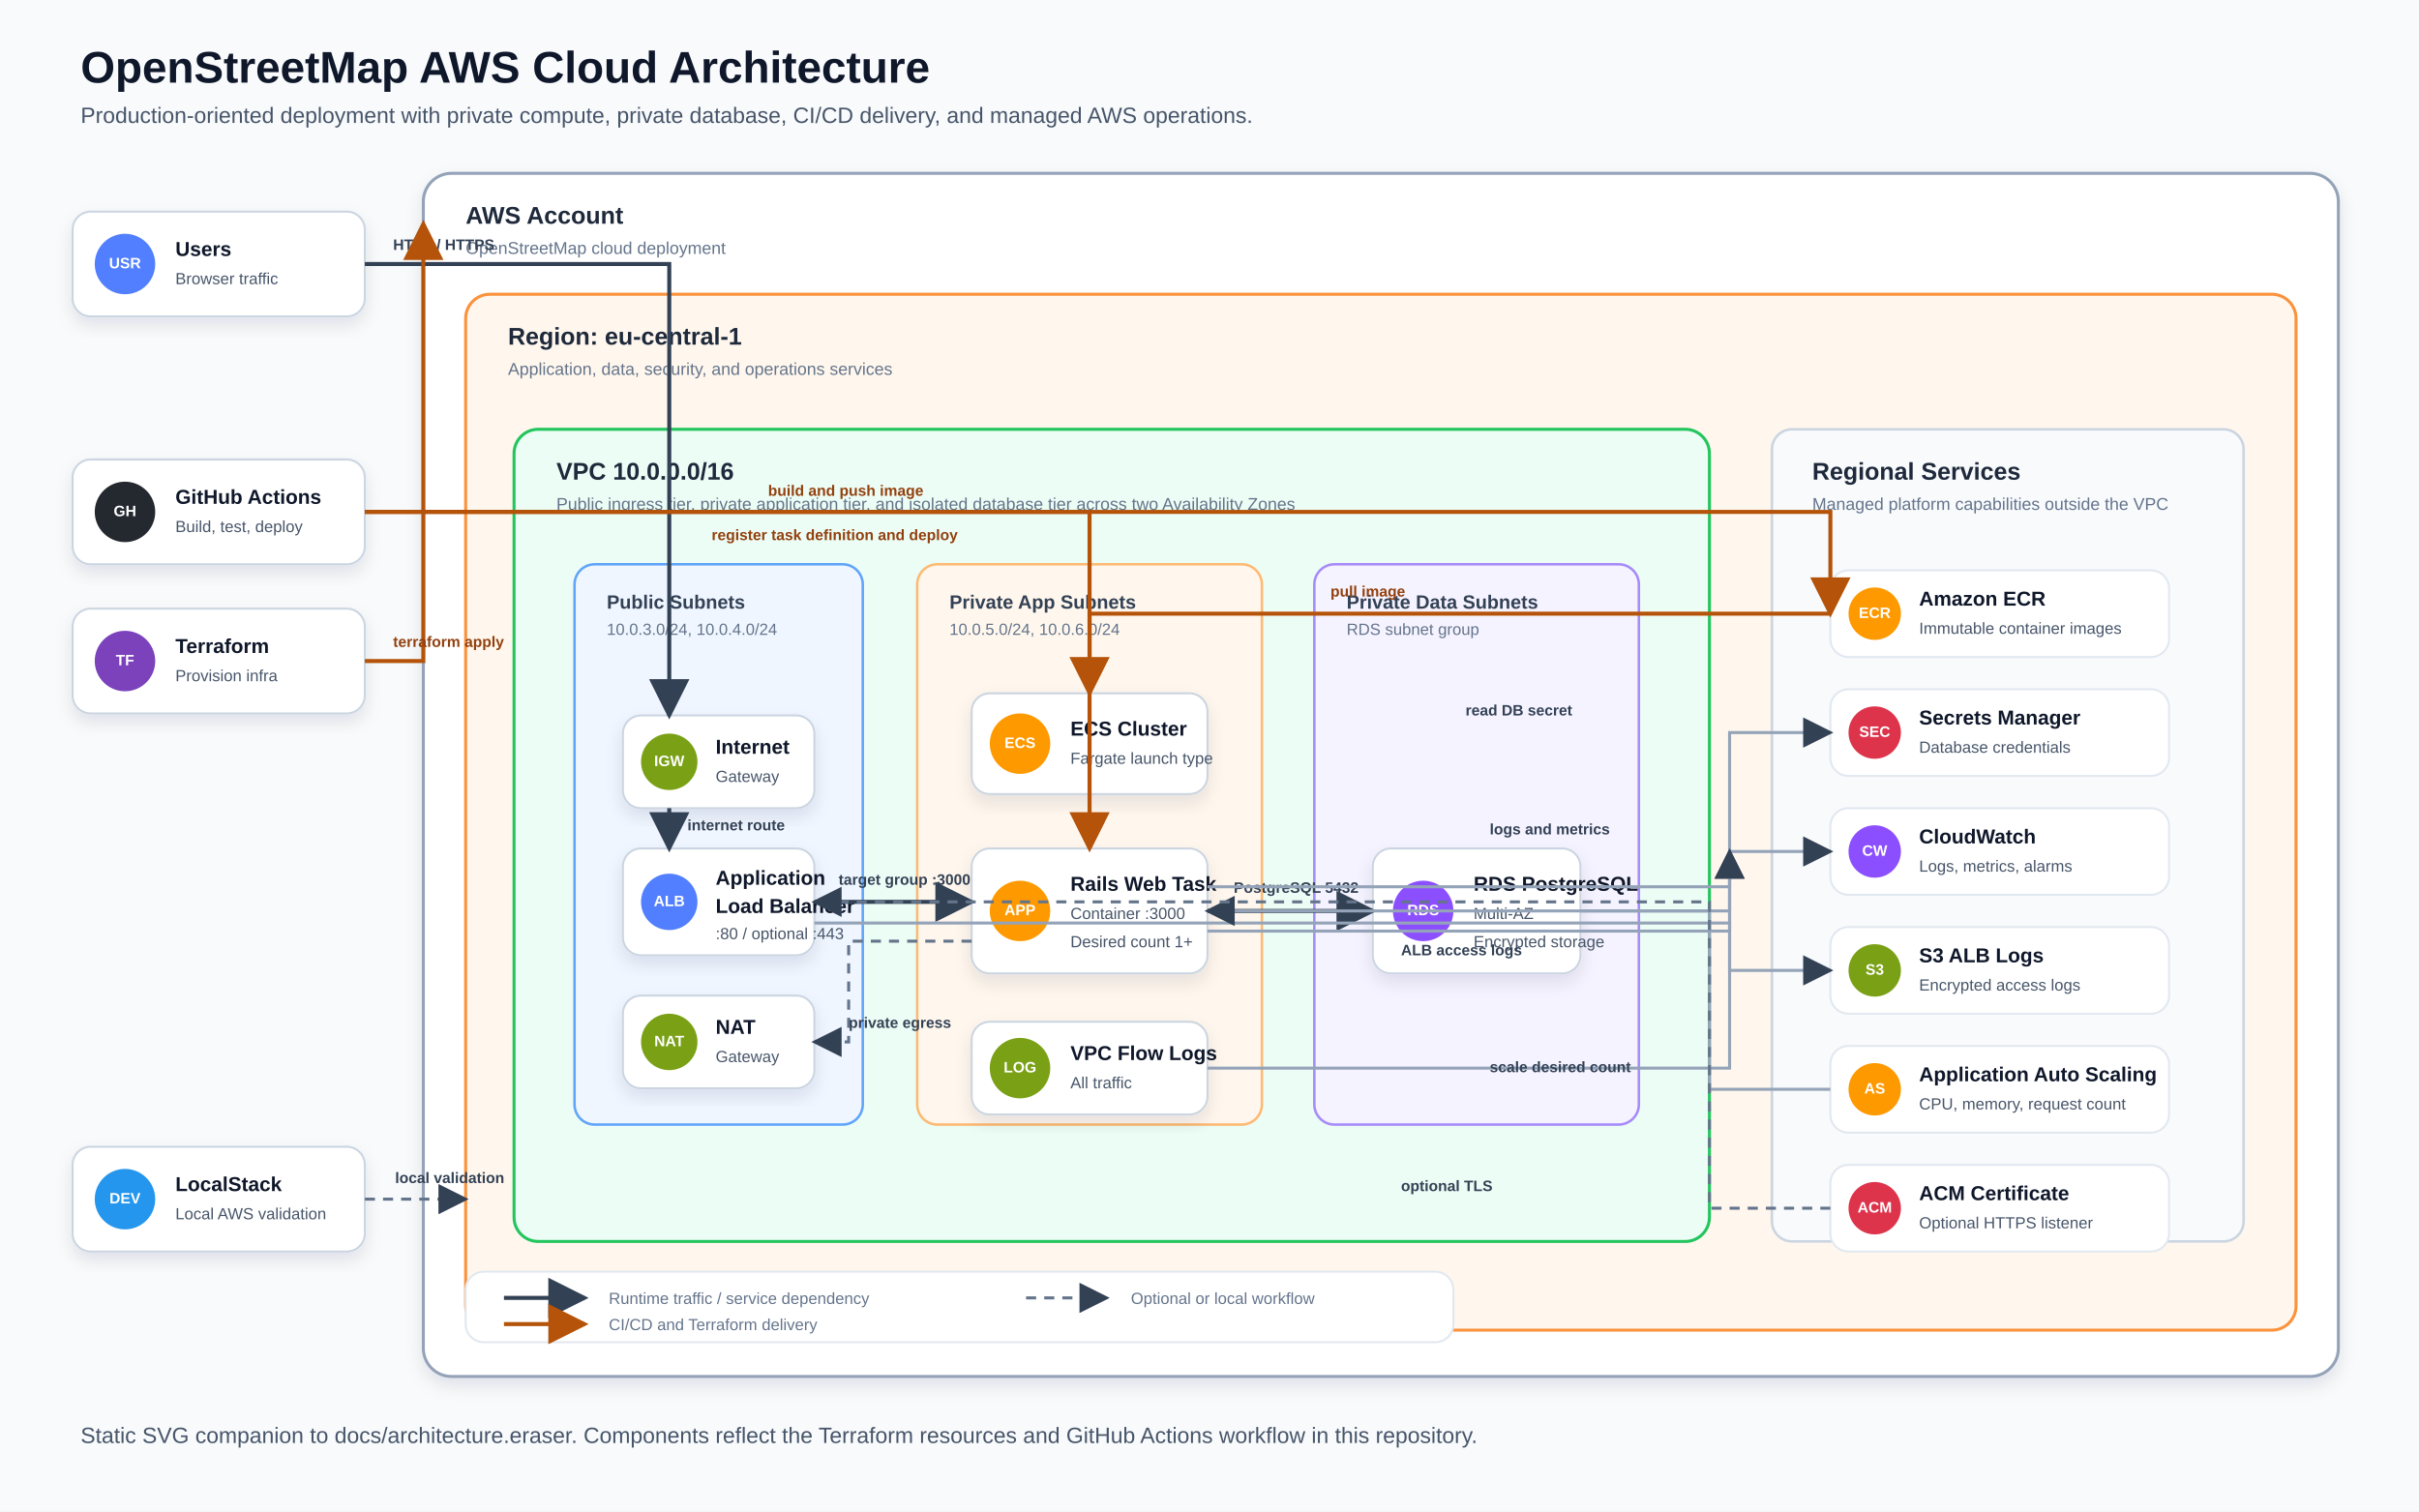
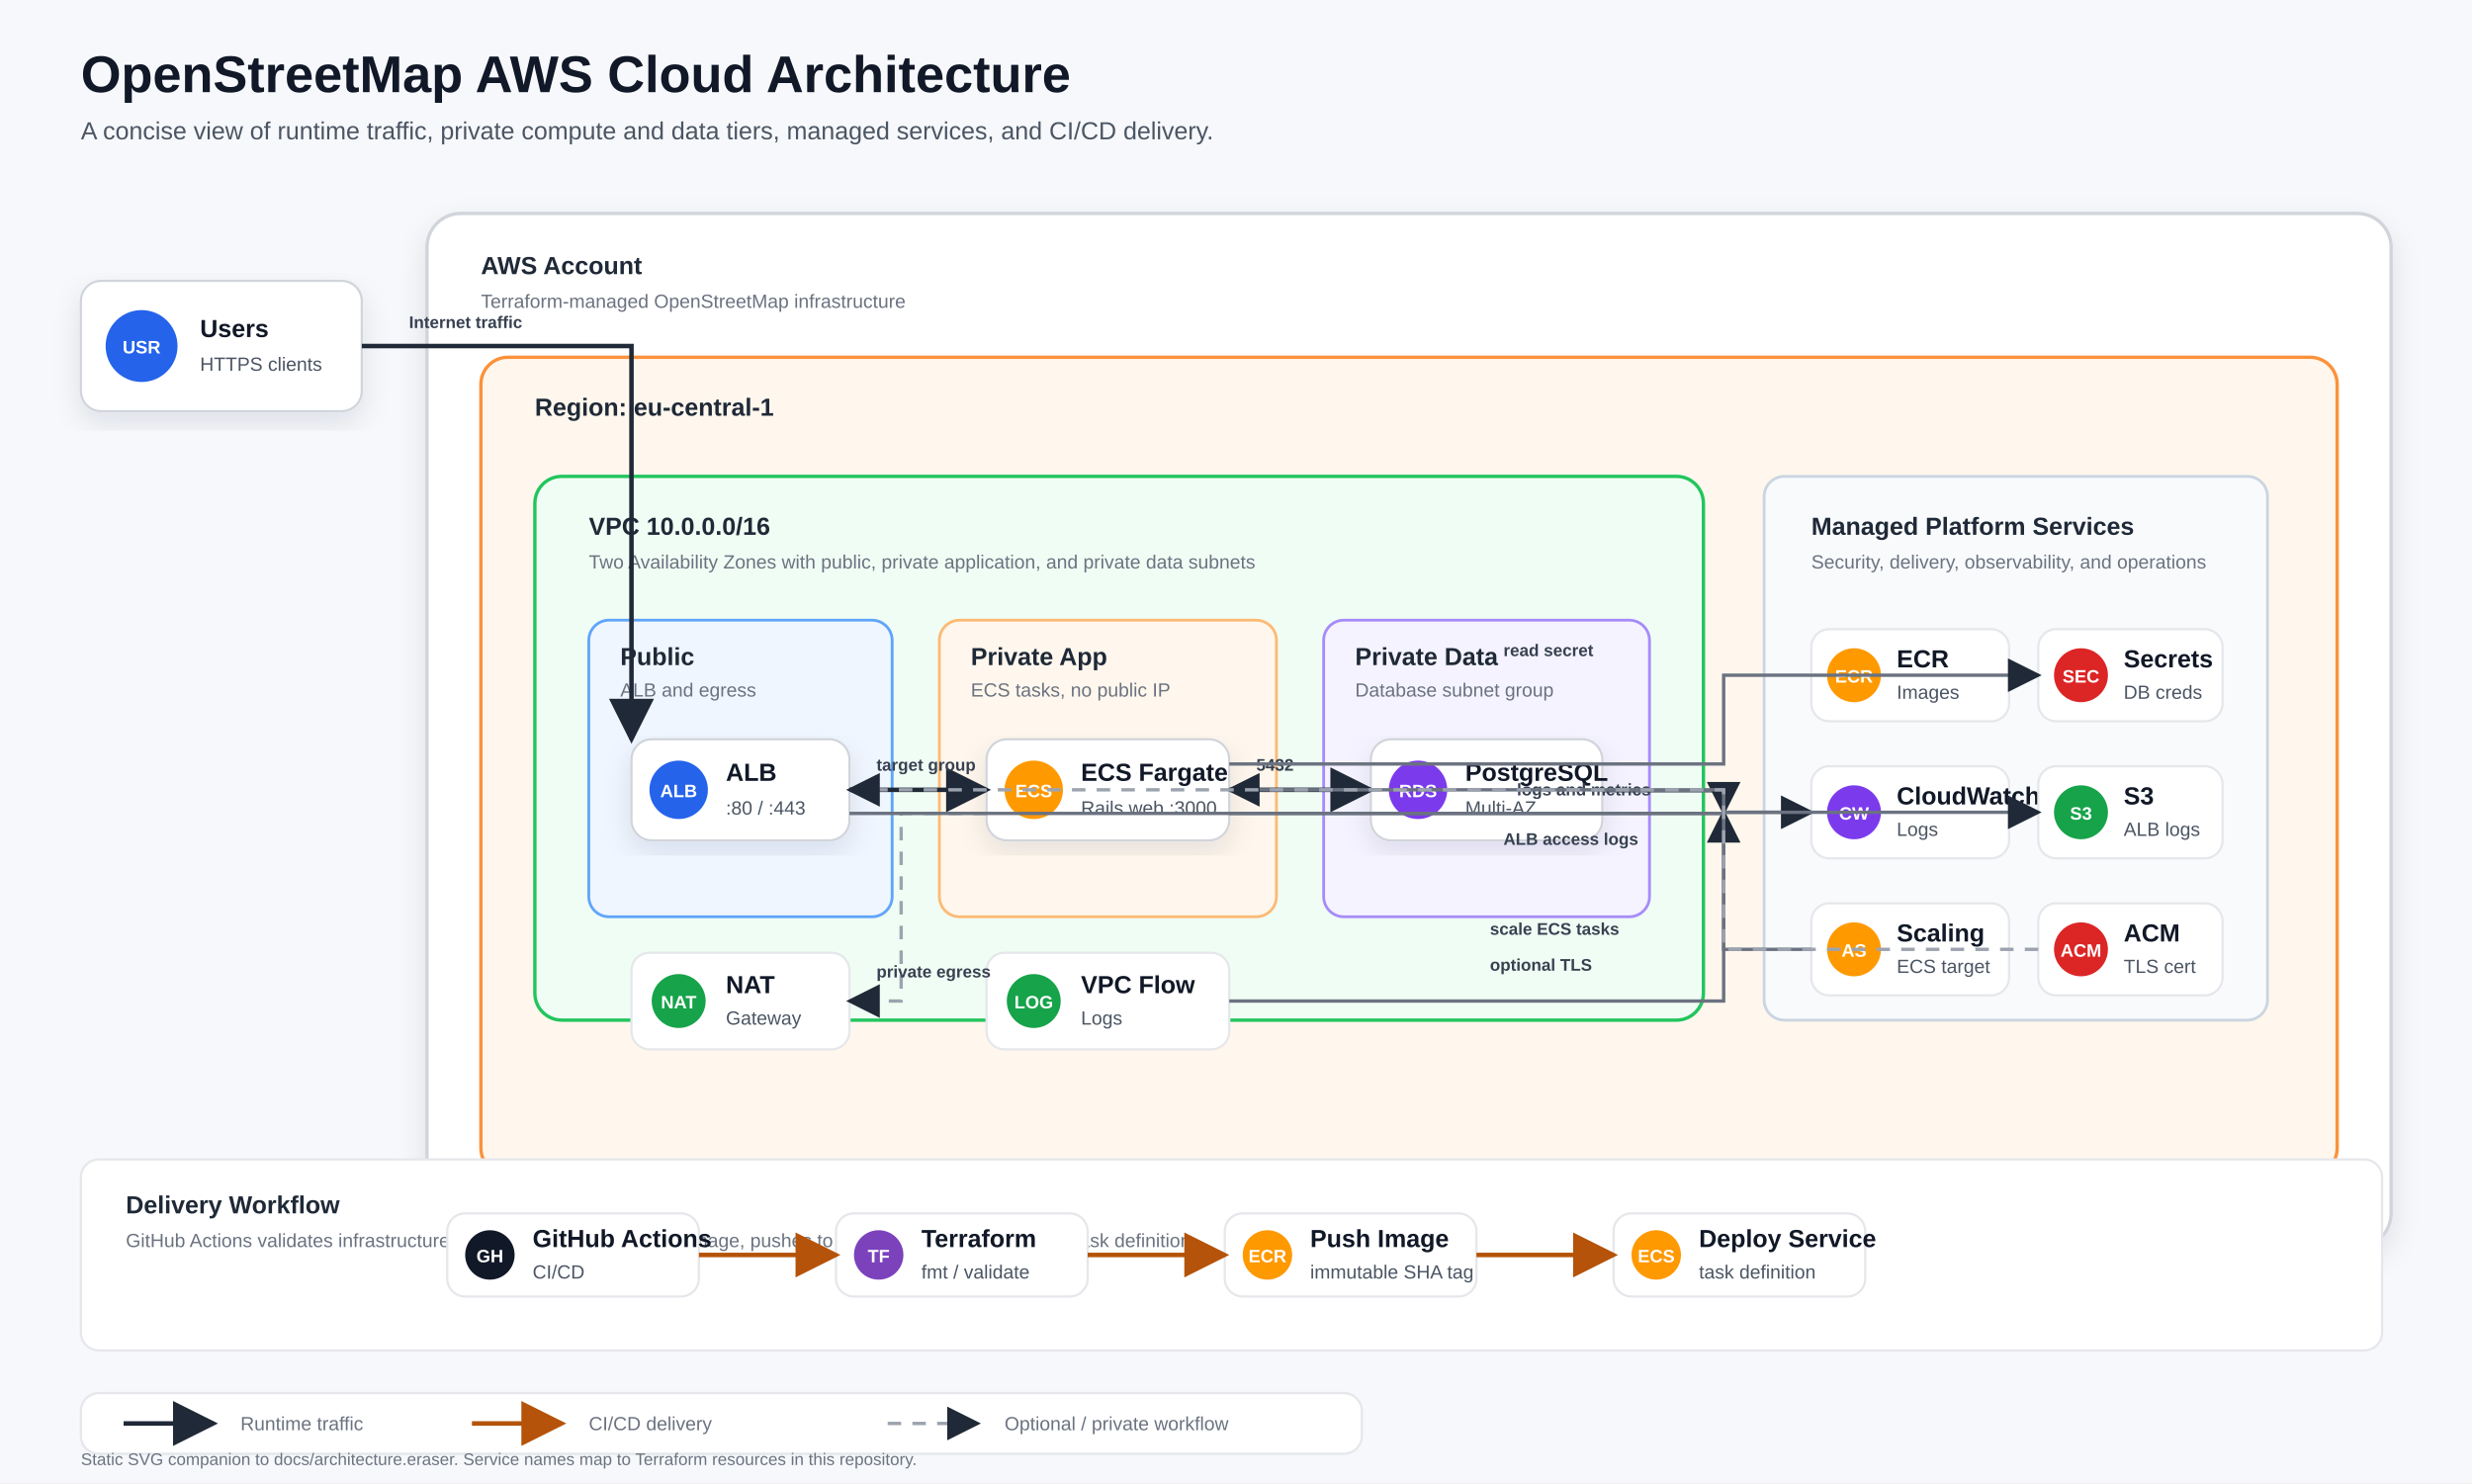
- <svg xmlns="http://www.w3.org/2000/svg" width="2400" height="1500" viewBox="0 0 2400 1500" role="img" aria-labelledby="title desc">
+ <svg xmlns="http://www.w3.org/2000/svg" width="2200" height="1320" viewBox="0 0 2200 1320" role="img" aria-labelledby="title desc">
  <defs>
-     <marker id="arrow-dark" viewBox="0 0 10 10" refX="9" refY="5" markerWidth="10" markerHeight="10" orient="auto">
-       <path d="M0 0 L10 5 L0 10 Z" fill="#334155" />
+     <marker id="arrow" markerWidth="12" markerHeight="12" refX="10" refY="6" orient="auto" viewBox="0 0 12 12">
+       <path d="M1 1 L11 6 L1 11 Z" fill="#1f2937" />
    </marker>
-     <marker id="arrow-orange" viewBox="0 0 10 10" refX="9" refY="5" markerWidth="10" markerHeight="10" orient="auto">
-       <path d="M0 0 L10 5 L0 10 Z" fill="#b45309" />
+     <marker id="arrowDeploy" markerWidth="12" markerHeight="12" refX="10" refY="6" orient="auto" viewBox="0 0 12 12">
+       <path d="M1 1 L11 6 L1 11 Z" fill="#b45309" />
    </marker>
-     <filter id="shadow" x="-20%" y="-20%" width="140%" height="140%">
-       <feDropShadow dx="0" dy="8" stdDeviation="8" flood-color="#0f172a" flood-opacity="0.10" />
+     <filter id="shadow" x="-15%" y="-15%" width="130%" height="130%">
+       <feDropShadow dx="0" dy="10" stdDeviation="12" flood-color="#0f172a" flood-opacity="0.10" />
    </filter>
    <style>
-       .page { fill: #f8fafc; }
-       .header { fill: #0f172a; }
-       .title { font: 800 44px Arial, sans-serif; fill: #0f172a; }
-       .subtitle { font: 400 22px Arial, sans-serif; fill: #475569; }
-       .section-title { font: 800 24px Arial, sans-serif; fill: #1e293b; }
-       .section-subtitle { font: 400 17px Arial, sans-serif; fill: #64748b; }
-       .label { font: 800 19px Arial, sans-serif; fill: #334155; }
-       .small { font: 400 16px Arial, sans-serif; fill: #64748b; }
-       .tiny { font: 400 14px Arial, sans-serif; fill: #64748b; }
-       .card-title { font: 800 20px Arial, sans-serif; fill: #0f172a; }
-       .card-sub { font: 400 16px Arial, sans-serif; fill: #475569; }
-       .badge { font: 800 15px Arial, sans-serif; fill: #ffffff; text-anchor: middle; dominant-baseline: middle; }
-       .outer { fill: #ffffff; stroke: #94a3b8; stroke-width: 3; rx: 28; filter: url(#shadow); }
-       .region { fill: #fff7ed; stroke: #fb923c; stroke-width: 3; rx: 24; }
-       .vpc { fill: #ecfdf5; stroke: #22c55e; stroke-width: 3; rx: 24; }
-       .zone-public { fill: #eff6ff; stroke: #60a5fa; stroke-width: 2.5; rx: 20; }
-       .zone-app { fill: #fff7ed; stroke: #fdba74; stroke-width: 2.5; rx: 20; }
-       .zone-data { fill: #f5f3ff; stroke: #a78bfa; stroke-width: 2.5; rx: 20; }
-       .zone-services { fill: #f8fafc; stroke: #cbd5e1; stroke-width: 2.5; rx: 20; }
-       .node { fill: #ffffff; stroke: #cbd5e1; stroke-width: 2; rx: 18; filter: url(#shadow); }
-       .node-soft { fill: #ffffff; stroke: #e2e8f0; stroke-width: 2; rx: 18; }
-       .orange { fill: #ff9900; }
-       .blue { fill: #527fff; }
-       .green { fill: #7aa116; }
-       .purple { fill: #8c4fff; }
-       .red { fill: #dd344c; }
-       .dark { fill: #24292f; }
-       .docker { fill: #2496ed; }
-       .terraform { fill: #7b42bc; }
-       .flow { fill: none; stroke: #334155; stroke-width: 4; marker-end: url(#arrow-dark); }
-       .flow-soft { fill: none; stroke: #64748b; stroke-width: 3; stroke-dasharray: 10 8; marker-end: url(#arrow-dark); }
-       .flow-deploy { fill: none; stroke: #b45309; stroke-width: 4; marker-end: url(#arrow-orange); }
-       .flow-thin { fill: none; stroke: #94a3b8; stroke-width: 3; marker-end: url(#arrow-dark); }
-       .line-label { font: 700 15px Arial, sans-serif; fill: #334155; }
-       .deploy-label { font: 700 15px Arial, sans-serif; fill: #92400e; }
+       .page { fill: #f6f8fb; }
+       .title { font: 800 46px Arial, sans-serif; fill: #111827; }
+       .subtitle { font: 400 22px Arial, sans-serif; fill: #4b5563; }
+       .caption { font: 400 15px Arial, sans-serif; fill: #6b7280; }
+       .aws-shell { fill: #ffffff; stroke: #d1d5db; stroke-width: 3; rx: 30; filter: url(#shadow); }
+       .region-shell { fill: #fff7ed; stroke: #fb923c; stroke-width: 3; rx: 24; }
+       .vpc-shell { fill: #f0fdf4; stroke: #22c55e; stroke-width: 3; rx: 24; }
+       .lane-public { fill: #eff6ff; stroke: #60a5fa; stroke-width: 2.5; rx: 18; }
+       .lane-app { fill: #fff7ed; stroke: #fdba74; stroke-width: 2.5; rx: 18; }
+       .lane-data { fill: #f5f3ff; stroke: #a78bfa; stroke-width: 2.5; rx: 18; }
+       .lane-managed { fill: #f8fafc; stroke: #cbd5e1; stroke-width: 2.5; rx: 18; }
+       .card { fill: #ffffff; stroke: #d1d5db; stroke-width: 2; rx: 18; filter: url(#shadow); }
+       .card-flat { fill: #ffffff; stroke: #e5e7eb; stroke-width: 2; rx: 16; }
+       .card-title { font: 800 22px Arial, sans-serif; fill: #111827; }
+       .card-sub { font: 400 17px Arial, sans-serif; fill: #4b5563; }
+       .label { font: 800 22px Arial, sans-serif; fill: #1f2937; }
+       .small { font: 400 17px Arial, sans-serif; fill: #6b7280; }
+       .icon-text { font: 800 16px Arial, sans-serif; fill: #ffffff; text-anchor: middle; dominant-baseline: central; }
+       .icon-aws { fill: #ff9900; }
+       .icon-blue { fill: #2563eb; }
+       .icon-green { fill: #16a34a; }
+       .icon-purple { fill: #7c3aed; }
+       .icon-red { fill: #dc2626; }
+       .icon-dark { fill: #111827; }
+       .icon-docker { fill: #2496ed; }
+       .icon-tf { fill: #7b42bc; }
+       .flow { fill: none; stroke: #1f2937; stroke-width: 4; marker-end: url(#arrow); }
+       .flow-thin { fill: none; stroke: #6b7280; stroke-width: 3; marker-end: url(#arrow); }
+       .flow-soft { fill: none; stroke: #9ca3af; stroke-width: 3; stroke-dasharray: 12 10; marker-end: url(#arrow); }
+       .flow-deploy { fill: none; stroke: #b45309; stroke-width: 4; marker-end: url(#arrowDeploy); }
+       .flow-label { font: 800 15px Arial, sans-serif; fill: #374151; }
+       .deploy-label { font: 800 15px Arial, sans-serif; fill: #92400e; }
+       .pill { fill: #ffffff; stroke: #e5e7eb; stroke-width: 1.5; rx: 16; }
    </style>
  </defs>
-   <rect class="page" width="2400" height="1500" />
-   <text x="80" y="82" class="title">OpenStreetMap AWS Cloud Architecture</text>
-   <text x="80" y="122" class="subtitle">Production-oriented deployment with private compute, private database, CI/CD delivery, and managed AWS operations.</text>
-   <rect x="72" y="210" width="290" height="104" class="node" />
-   <circle cx="124" cy="262" r="30" class="blue" />
-   <text x="124" y="262" class="badge">USR</text>
-   <text x="174" y="254" class="card-title">Users</text>
-   <text x="174" y="282" class="card-sub">Browser traffic</text>
-   <rect x="72" y="456" width="290" height="104" class="node" />
-   <circle cx="124" cy="508" r="30" class="dark" />
-   <text x="124" y="508" class="badge">GH</text>
-   <text x="174" y="500" class="card-title">GitHub Actions</text>
-   <text x="174" y="528" class="card-sub">Build, test, deploy</text>
-   <rect x="72" y="604" width="290" height="104" class="node" />
-   <circle cx="124" cy="656" r="30" class="terraform" />
-   <text x="124" y="656" class="badge">TF</text>
-   <text x="174" y="648" class="card-title">Terraform</text>
-   <text x="174" y="676" class="card-sub">Provision infra</text>
-   <rect x="72" y="1138" width="290" height="104" class="node" />
-   <circle cx="124" cy="1190" r="30" class="docker" />
-   <text x="124" y="1190" class="badge">DEV</text>
-   <text x="174" y="1182" class="card-title">LocalStack</text>
-   <text x="174" y="1210" class="card-sub">Local AWS validation</text>
-   <rect x="420" y="172" width="1900" height="1194" class="outer" />
-   <text x="462" y="222" class="section-title">AWS Account</text>
-   <text x="462" y="252" class="section-subtitle">OpenStreetMap cloud deployment</text>
-   <rect x="462" y="292" width="1816" height="1028" class="region" />
-   <text x="504" y="342" class="section-title">Region: eu-central-1</text>
-   <text x="504" y="372" class="section-subtitle">Application, data, security, and operations services</text>
-   <rect x="510" y="426" width="1186" height="806" class="vpc" />
-   <text x="552" y="476" class="section-title">VPC 10.0.0.0/16</text>
-   <text x="552" y="506" class="section-subtitle">Public ingress tier, private application tier, and isolated database tier across two Availability Zones</text>
-   <rect x="570" y="560" width="286" height="556" class="zone-public" />
-   <text x="602" y="604" class="label">Public Subnets</text>
-   <text x="602" y="630" class="small">10.0.3.0/24, 10.0.4.0/24</text>
-   <rect x="618" y="710" width="190" height="92" class="node" />
-   <circle cx="664" cy="756" r="28" class="green" />
-   <text x="664" y="756" class="badge">IGW</text>
-   <text x="710" y="748" class="card-title">Internet</text>
-   <text x="710" y="776" class="card-sub">Gateway</text>
-   <rect x="618" y="842" width="190" height="106" class="node" />
-   <circle cx="664" cy="895" r="28" class="blue" />
-   <text x="664" y="895" class="badge">ALB</text>
-   <text x="710" y="878" class="card-title">Application</text>
-   <text x="710" y="906" class="card-title">Load Balancer</text>
-   <text x="710" y="932" class="card-sub">:80 / optional :443</text>
-   <rect x="618" y="988" width="190" height="92" class="node" />
-   <circle cx="664" cy="1034" r="28" class="green" />
-   <text x="664" y="1034" class="badge">NAT</text>
-   <text x="710" y="1026" class="card-title">NAT</text>
-   <text x="710" y="1054" class="card-sub">Gateway</text>
-   <rect x="910" y="560" width="342" height="556" class="zone-app" />
-   <text x="942" y="604" class="label">Private App Subnets</text>
-   <text x="942" y="630" class="small">10.0.5.0/24, 10.0.6.0/24</text>
-   <rect x="964" y="688" width="234" height="100" class="node" />
-   <circle cx="1012" cy="738" r="30" class="orange" />
-   <text x="1012" y="738" class="badge">ECS</text>
-   <text x="1062" y="730" class="card-title">ECS Cluster</text>
-   <text x="1062" y="758" class="card-sub">Fargate launch type</text>
-   <rect x="964" y="842" width="234" height="124" class="node" />
-   <circle cx="1012" cy="904" r="30" class="orange" />
-   <text x="1012" y="904" class="badge">APP</text>
-   <text x="1062" y="884" class="card-title">Rails Web Task</text>
-   <text x="1062" y="912" class="card-sub">Container :3000</text>
-   <text x="1062" y="940" class="card-sub">Desired count 1+</text>
-   <rect x="964" y="1014" width="234" height="92" class="node" />
-   <circle cx="1012" cy="1060" r="30" class="green" />
-   <text x="1012" y="1060" class="badge">LOG</text>
-   <text x="1062" y="1052" class="card-title">VPC Flow Logs</text>
-   <text x="1062" y="1080" class="card-sub">All traffic</text>
-   <rect x="1304" y="560" width="322" height="556" class="zone-data" />
-   <text x="1336" y="604" class="label">Private Data Subnets</text>
-   <text x="1336" y="630" class="small">RDS subnet group</text>
-   <rect x="1362" y="842" width="206" height="124" class="node" />
-   <circle cx="1412" cy="904" r="30" class="purple" />
-   <text x="1412" y="904" class="badge">RDS</text>
-   <text x="1462" y="884" class="card-title">RDS PostgreSQL</text>
-   <text x="1462" y="912" class="card-sub">Multi-AZ</text>
-   <text x="1462" y="940" class="card-sub">Encrypted storage</text>
-   <rect x="1758" y="426" width="468" height="806" class="zone-services" />
-   <text x="1798" y="476" class="section-title">Regional Services</text>
-   <text x="1798" y="506" class="section-subtitle">Managed platform capabilities outside the VPC</text>
-   <rect x="1816" y="566" width="336" height="86" class="node-soft" />
-   <circle cx="1860" cy="609" r="26" class="orange" />
-   <text x="1860" y="609" class="badge">ECR</text>
-   <text x="1904" y="601" class="card-title">Amazon ECR</text>
-   <text x="1904" y="629" class="card-sub">Immutable container images</text>
-   <rect x="1816" y="684" width="336" height="86" class="node-soft" />
-   <circle cx="1860" cy="727" r="26" class="red" />
-   <text x="1860" y="727" class="badge">SEC</text>
-   <text x="1904" y="719" class="card-title">Secrets Manager</text>
-   <text x="1904" y="747" class="card-sub">Database credentials</text>
-   <rect x="1816" y="802" width="336" height="86" class="node-soft" />
-   <circle cx="1860" cy="845" r="26" class="purple" />
-   <text x="1860" y="845" class="badge">CW</text>
-   <text x="1904" y="837" class="card-title">CloudWatch</text>
-   <text x="1904" y="865" class="card-sub">Logs, metrics, alarms</text>
-   <rect x="1816" y="920" width="336" height="86" class="node-soft" />
-   <circle cx="1860" cy="963" r="26" class="green" />
-   <text x="1860" y="963" class="badge">S3</text>
-   <text x="1904" y="955" class="card-title">S3 ALB Logs</text>
-   <text x="1904" y="983" class="card-sub">Encrypted access logs</text>
-   <rect x="1816" y="1038" width="336" height="86" class="node-soft" />
-   <circle cx="1860" cy="1081" r="26" class="orange" />
-   <text x="1860" y="1081" class="badge">AS</text>
-   <text x="1904" y="1073" class="card-title">Application Auto Scaling</text>
-   <text x="1904" y="1101" class="card-sub">CPU, memory, request count</text>
-   <rect x="1816" y="1156" width="336" height="86" class="node-soft" />
-   <circle cx="1860" cy="1199" r="26" class="red" />
-   <text x="1860" y="1199" class="badge">ACM</text>
-   <text x="1904" y="1191" class="card-title">ACM Certificate</text>
-   <text x="1904" y="1219" class="card-sub">Optional HTTPS listener</text>
-   <path d="M362 262 H664 V710" class="flow" />
-   <text x="390" y="248" class="line-label">HTTP / HTTPS</text>
-   <path d="M664 802 V842" class="flow" />
-   <text x="682" y="824" class="line-label">internet route</text>
-   <path d="M808 895 H964" class="flow" />
-   <text x="832" y="878" class="line-label">target group :3000</text>
-   <path d="M1081 788 V842" class="flow-thin" />
-   <path d="M1198 904 H1362" class="flow" />
-   <text x="1224" y="886" class="line-label">PostgreSQL 5432</text>
-   <path d="M964 934 H842 V1034 H808" class="flow-soft" />
-   <text x="842" y="1020" class="line-label">private egress</text>
-   <path d="M1198 880 H1716 V727 H1816" class="flow-thin" />
-   <text x="1454" y="710" class="line-label">read DB secret</text>
-   <path d="M1198 924 H1716 V845 H1816" class="flow-thin" />
-   <path d="M1568 904 H1716 V845" class="flow-thin" />
-   <path d="M1198 1060 H1716 V845" class="flow-thin" />
-   <text x="1478" y="828" class="line-label">logs and metrics</text>
-   <path d="M808 916 H1716 V963 H1816" class="flow-thin" />
-   <text x="1390" y="948" class="line-label">ALB access logs</text>
-   <path d="M1816 1081 H1696 V904 H1198" class="flow-thin" />
-   <text x="1478" y="1064" class="line-label">scale desired count</text>
-   <path d="M1816 1199 H1696 V895 H808" class="flow-soft" />
-   <text x="1390" y="1182" class="line-label">optional TLS</text>
-   <path d="M362 508 H1816 V609" class="flow-deploy" />
-   <text x="762" y="492" class="deploy-label">build and push image</text>
-   <path d="M1816 609 H1081 V688" class="flow-deploy" />
-   <text x="1320" y="592" class="deploy-label">pull image</text>
-   <path d="M362 508 H1081 V842" class="flow-deploy" />
-   <text x="706" y="536" class="deploy-label">register task definition and deploy</text>
-   <path d="M362 656 H420 V222" class="flow-deploy" />
-   <text x="390" y="642" class="deploy-label">terraform apply</text>
-   <path d="M362 1190 H462" class="flow-soft" />
-   <text x="392" y="1174" class="line-label">local validation</text>
-   <rect x="462" y="1262" width="980" height="70" class="node-soft" />
-   <line x1="500" y1="1288" x2="580" y2="1288" class="flow" />
-   <text x="604" y="1294" class="small">Runtime traffic / service dependency</text>
-   <line x1="500" y1="1314" x2="580" y2="1314" class="flow-deploy" />
-   <text x="604" y="1320" class="small">CI/CD and Terraform delivery</text>
-   <line x1="1018" y1="1288" x2="1098" y2="1288" class="flow-soft" />
-   <text x="1122" y="1294" class="small">Optional or local workflow</text>
-   <text x="80" y="1432" class="subtitle">Static SVG companion to docs/architecture.eraser. Components reflect the Terraform resources and GitHub Actions workflow in this repository.</text>
+   <rect class="page" width="2200" height="1320" />
+   <text x="72" y="82" class="title">OpenStreetMap AWS Cloud Architecture</text>
+   <text x="72" y="124" class="subtitle">A concise view of runtime traffic, private compute and data tiers, managed services, and CI/CD delivery.</text>
+   <rect x="72" y="250" width="250" height="116" class="card" />
+   <circle cx="126" cy="308" r="32" class="icon-blue" />
+   <text x="126" y="309" class="icon-text">USR</text>
+   <text x="178" y="300" class="card-title">Users</text>
+   <text x="178" y="330" class="card-sub">HTTPS clients</text>
+   <rect x="380" y="190" width="1748" height="920" class="aws-shell" />
+   <text x="428" y="244" class="label">AWS Account</text>
+   <text x="428" y="274" class="small">Terraform-managed OpenStreetMap infrastructure</text>
+   <rect x="428" y="318" width="1652" height="728" class="region-shell" />
+   <text x="476" y="370" class="label">Region: eu-central-1</text>
+   <rect x="476" y="424" width="1040" height="484" class="vpc-shell" />
+   <text x="524" y="476" class="label">VPC 10.0.0.0/16</text>
+   <text x="524" y="506" class="small">Two Availability Zones with public, private application, and private data subnets</text>
+   <rect x="524" y="552" width="270" height="264" class="lane-public" />
+   <text x="552" y="592" class="label">Public</text>
+   <text x="552" y="620" class="small">ALB and egress</text>
+   <rect x="836" y="552" width="300" height="264" class="lane-app" />
+   <text x="864" y="592" class="label">Private App</text>
+   <text x="864" y="620" class="small">ECS tasks, no public IP</text>
+   <rect x="1178" y="552" width="290" height="264" class="lane-data" />
+   <text x="1206" y="592" class="label">Private Data</text>
+   <text x="1206" y="620" class="small">Database subnet group</text>
+   <rect x="562" y="658" width="194" height="90" class="card" />
+   <circle cx="604" cy="703" r="26" class="icon-blue" />
+   <text x="604" y="704" class="icon-text">ALB</text>
+   <text x="646" y="695" class="card-title">ALB</text>
+   <text x="646" y="725" class="card-sub">:80 / :443</text>
+   <rect x="878" y="658" width="216" height="90" class="card" />
+   <circle cx="920" cy="703" r="26" class="icon-aws" />
+   <text x="920" y="704" class="icon-text">ECS</text>
+   <text x="962" y="695" class="card-title">ECS Fargate</text>
+   <text x="962" y="725" class="card-sub">Rails web :3000</text>
+   <rect x="1220" y="658" width="206" height="90" class="card" />
+   <circle cx="1262" cy="703" r="26" class="icon-purple" />
+   <text x="1262" y="704" class="icon-text">RDS</text>
+   <text x="1304" y="695" class="card-title">PostgreSQL</text>
+   <text x="1304" y="725" class="card-sub">Multi-AZ</text>
+   <rect x="562" y="848" width="194" height="86" class="card-flat" />
+   <circle cx="604" cy="891" r="24" class="icon-green" />
+   <text x="604" y="892" class="icon-text">NAT</text>
+   <text x="646" y="884" class="card-title">NAT</text>
+   <text x="646" y="912" class="card-sub">Gateway</text>
+   <rect x="878" y="848" width="216" height="86" class="card-flat" />
+   <circle cx="920" cy="891" r="24" class="icon-green" />
+   <text x="920" y="892" class="icon-text">LOG</text>
+   <text x="962" y="884" class="card-title">VPC Flow</text>
+   <text x="962" y="912" class="card-sub">Logs</text>
+   <rect x="1570" y="424" width="448" height="484" class="lane-managed" />
+   <text x="1612" y="476" class="label">Managed Platform Services</text>
+   <text x="1612" y="506" class="small">Security, delivery, observability, and operations</text>
+   <rect x="1612" y="560" width="176" height="82" class="card-flat" />
+   <circle cx="1650" cy="601" r="24" class="icon-aws" />
+   <text x="1650" y="602" class="icon-text">ECR</text>
+   <text x="1688" y="594" class="card-title">ECR</text>
+   <text x="1688" y="622" class="card-sub">Images</text>
+   <rect x="1814" y="560" width="164" height="82" class="card-flat" />
+   <circle cx="1852" cy="601" r="24" class="icon-red" />
+   <text x="1852" y="602" class="icon-text">SEC</text>
+   <text x="1890" y="594" class="card-title">Secrets</text>
+   <text x="1890" y="622" class="card-sub">DB creds</text>
+   <rect x="1612" y="682" width="176" height="82" class="card-flat" />
+   <circle cx="1650" cy="723" r="24" class="icon-purple" />
+   <text x="1650" y="724" class="icon-text">CW</text>
+   <text x="1688" y="716" class="card-title">CloudWatch</text>
+   <text x="1688" y="744" class="card-sub">Logs</text>
+   <rect x="1814" y="682" width="164" height="82" class="card-flat" />
+   <circle cx="1852" cy="723" r="24" class="icon-green" />
+   <text x="1852" y="724" class="icon-text">S3</text>
+   <text x="1890" y="716" class="card-title">S3</text>
+   <text x="1890" y="744" class="card-sub">ALB logs</text>
+   <rect x="1612" y="804" width="176" height="82" class="card-flat" />
+   <circle cx="1650" cy="845" r="24" class="icon-aws" />
+   <text x="1650" y="846" class="icon-text">AS</text>
+   <text x="1688" y="838" class="card-title">Scaling</text>
+   <text x="1688" y="866" class="card-sub">ECS target</text>
+   <rect x="1814" y="804" width="164" height="82" class="card-flat" />
+   <circle cx="1852" cy="845" r="24" class="icon-red" />
+   <text x="1852" y="846" class="icon-text">ACM</text>
+   <text x="1890" y="838" class="card-title">ACM</text>
+   <text x="1890" y="866" class="card-sub">TLS cert</text>
+   <path d="M322 308 H562 V658" class="flow" />
+   <text x="364" y="292" class="flow-label">Internet traffic</text>
+   <path d="M756 703 H878" class="flow" />
+   <text x="780" y="686" class="flow-label">target group</text>
+   <path d="M1094 703 H1220" class="flow" />
+   <text x="1118" y="686" class="flow-label">5432</text>
+   <path d="M878 724 H802 V891 H756" class="flow-soft" />
+   <text x="780" y="870" class="flow-label">private egress</text>
+   <path d="M1094 680 H1534 V601 H1814" class="flow-thin" />
+   <text x="1338" y="584" class="flow-label">read secret</text>
+   <path d="M1094 724 H1534 V723 H1612" class="flow-thin" />
+   <path d="M1426 704 H1534 V723" class="flow-thin" />
+   <path d="M1094 891 H1534 V723" class="flow-thin" />
+   <text x="1350" y="708" class="flow-label">logs and metrics</text>
+   <path d="M756 724 H1534 V723 H1814" class="flow-thin" />
+   <text x="1338" y="752" class="flow-label">ALB access logs</text>
+   <path d="M1612 845 H1534 V703 H1094" class="flow-thin" />
+   <text x="1326" y="832" class="flow-label">scale ECS tasks</text>
+   <path d="M1814 845 H1534 V703 H756" class="flow-soft" />
+   <text x="1326" y="864" class="flow-label">optional TLS</text>
+   <rect x="72" y="1032" width="2048" height="170" class="card-flat" />
+   <text x="112" y="1080" class="label">Delivery Workflow</text>
+   <text x="112" y="1110" class="small">GitHub Actions validates infrastructure, builds the OpenStreetMap image, pushes to ECR, and deploys the ECS task definition.</text>
+   <rect x="398" y="1080" width="224" height="74" class="card-flat" />
+   <circle cx="436" cy="1117" r="22" class="icon-dark" />
+   <text x="436" y="1118" class="icon-text">GH</text>
+   <text x="474" y="1110" class="card-title">GitHub Actions</text>
+   <text x="474" y="1138" class="card-sub">CI/CD</text>
+   <rect x="744" y="1080" width="224" height="74" class="card-flat" />
+   <circle cx="782" cy="1117" r="22" class="icon-tf" />
+   <text x="782" y="1118" class="icon-text">TF</text>
+   <text x="820" y="1110" class="card-title">Terraform</text>
+   <text x="820" y="1138" class="card-sub">fmt / validate</text>
+   <rect x="1090" y="1080" width="224" height="74" class="card-flat" />
+   <circle cx="1128" cy="1117" r="22" class="icon-aws" />
+   <text x="1128" y="1118" class="icon-text">ECR</text>
+   <text x="1166" y="1110" class="card-title">Push Image</text>
+   <text x="1166" y="1138" class="card-sub">immutable SHA tag</text>
+   <rect x="1436" y="1080" width="224" height="74" class="card-flat" />
+   <circle cx="1474" cy="1117" r="22" class="icon-aws" />
+   <text x="1474" y="1118" class="icon-text">ECS</text>
+   <text x="1512" y="1110" class="card-title">Deploy Service</text>
+   <text x="1512" y="1138" class="card-sub">task definition</text>
+   <path d="M622 1117 H744" class="flow-deploy" />
+   <path d="M968 1117 H1090" class="flow-deploy" />
+   <path d="M1314 1117 H1436" class="flow-deploy" />
+   <rect x="72" y="1240" width="1140" height="54" class="card-flat" />
+   <line x1="110" y1="1267" x2="190" y2="1267" class="flow" />
+   <text x="214" y="1273" class="small">Runtime traffic</text>
+   <line x1="420" y1="1267" x2="500" y2="1267" class="flow-deploy" />
+   <text x="524" y="1273" class="small">CI/CD delivery</text>
+   <line x1="790" y1="1267" x2="870" y2="1267" class="flow-soft" />
+   <text x="894" y="1273" class="small">Optional / private workflow</text>
+   <text x="72" y="1304" class="caption">Static SVG companion to docs/architecture.eraser. Service names map to Terraform resources in this repository.</text>
</svg>
